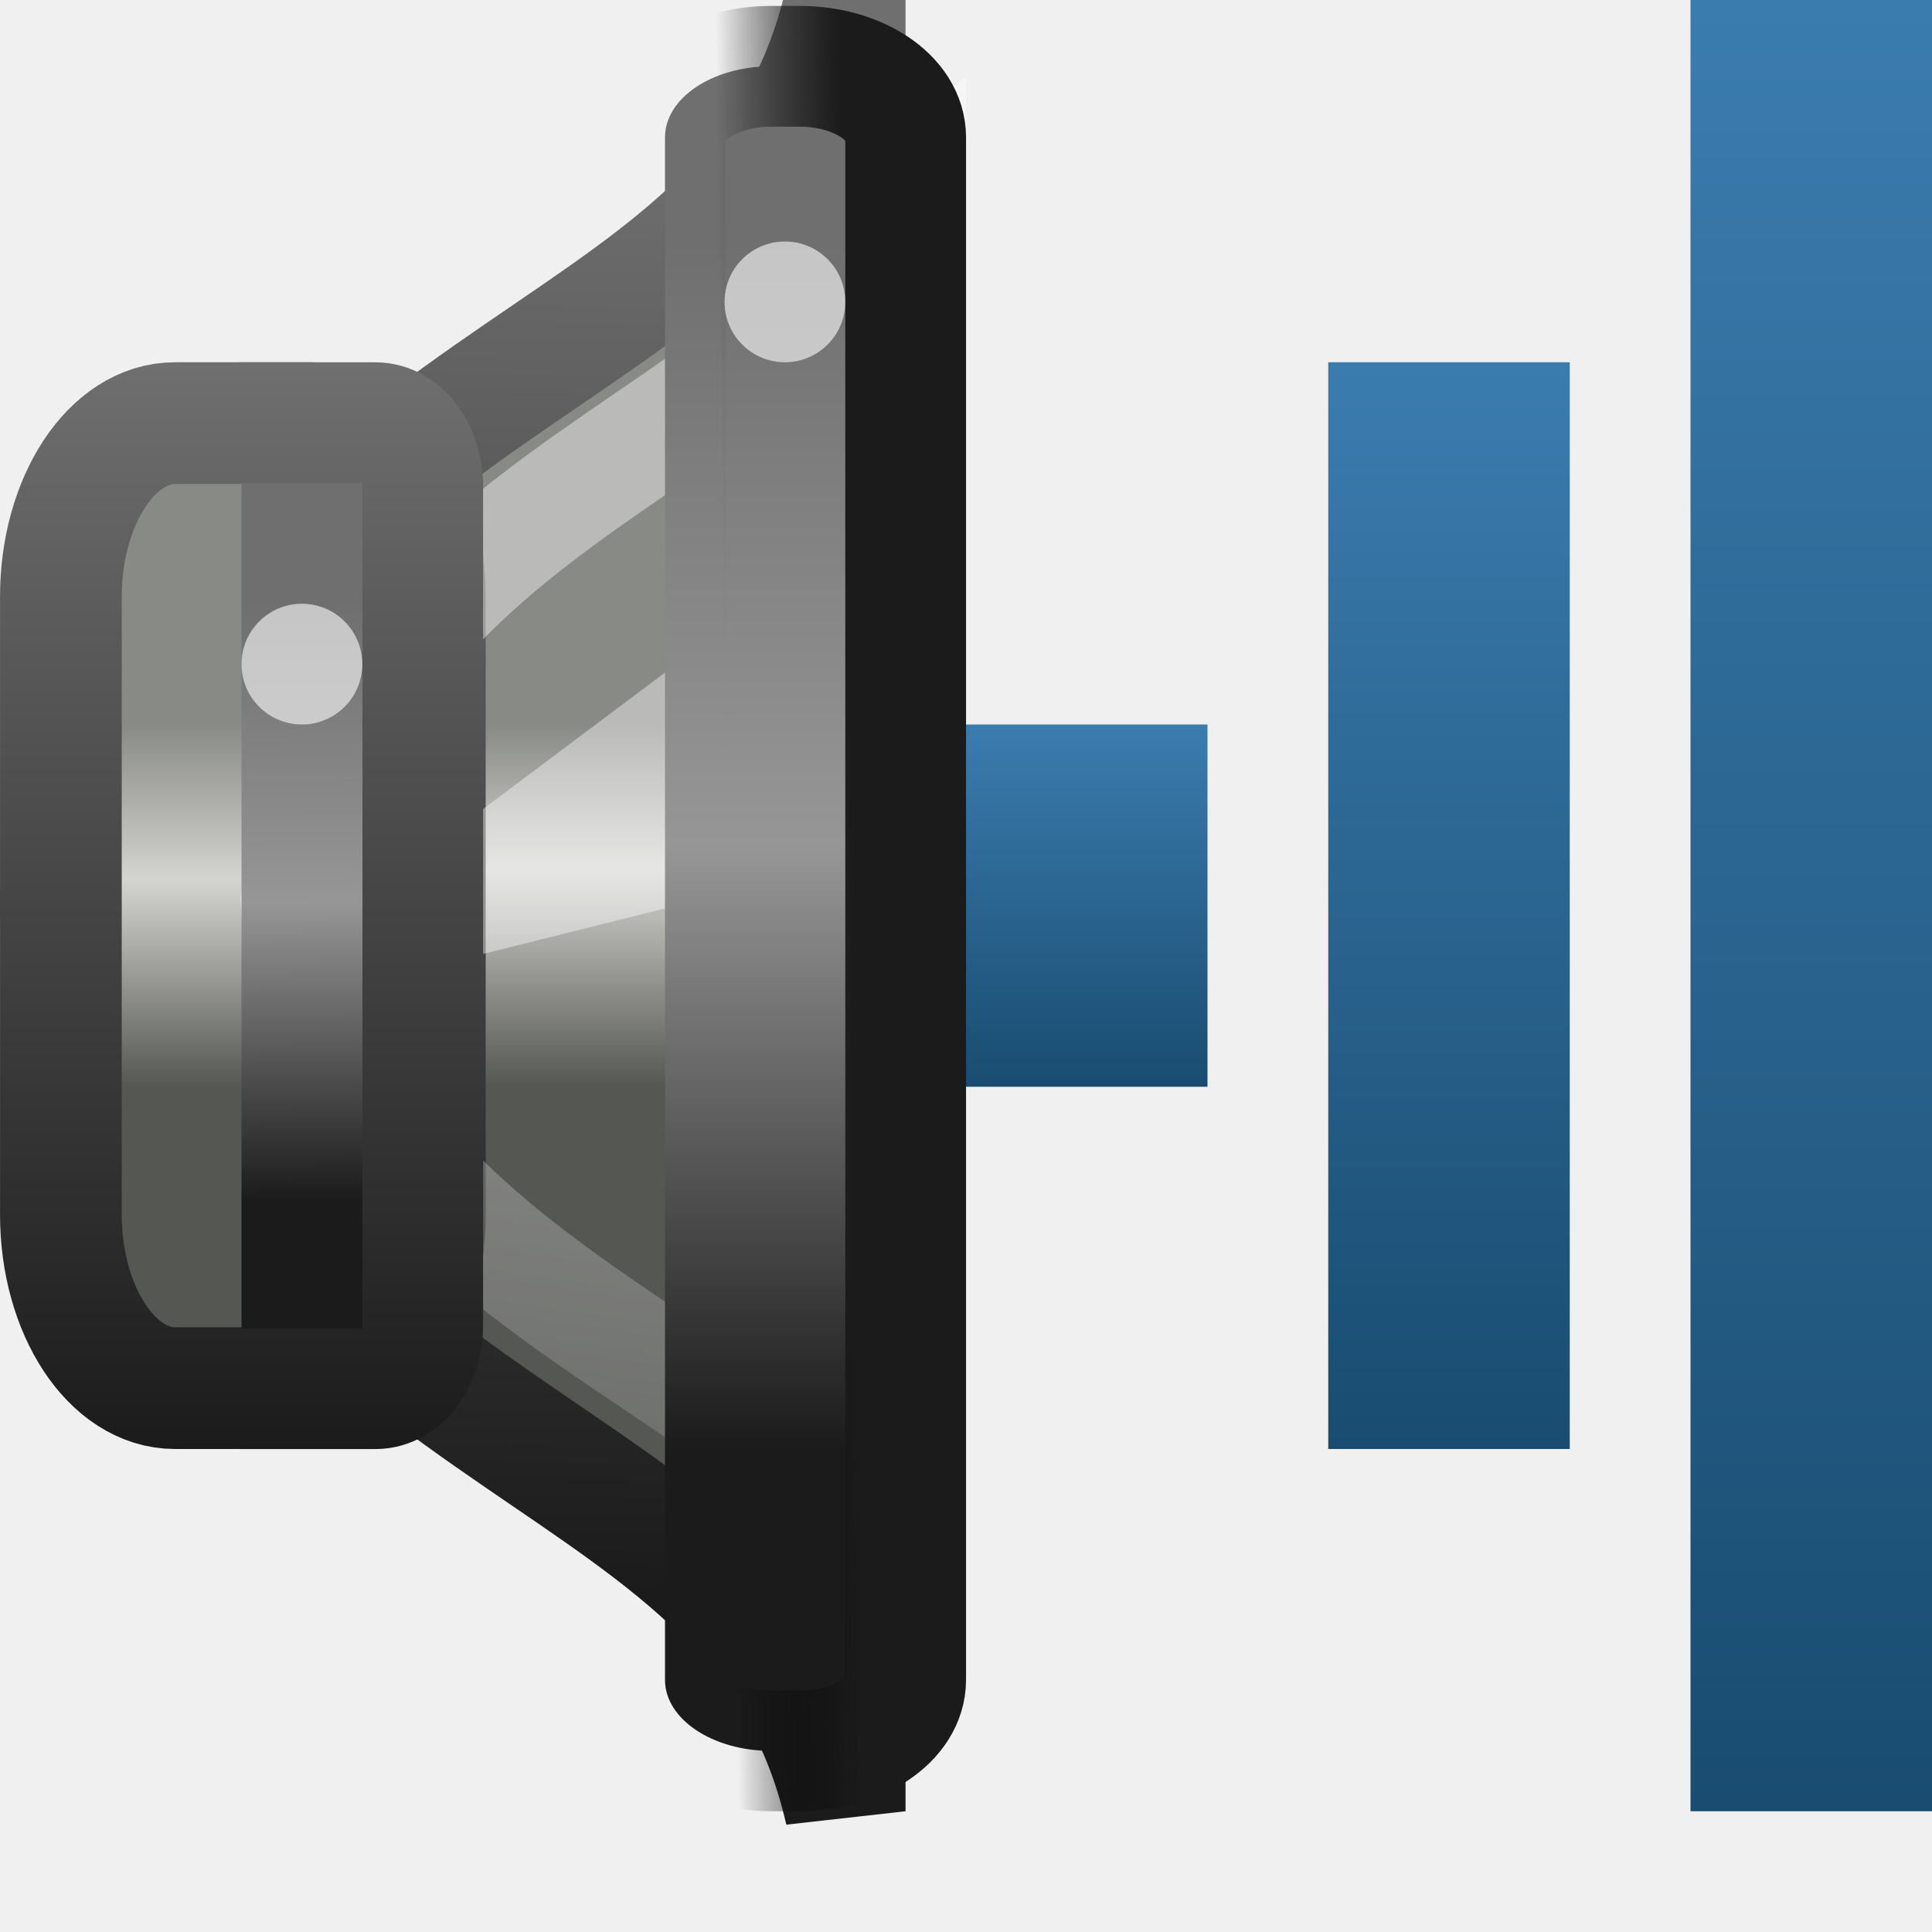
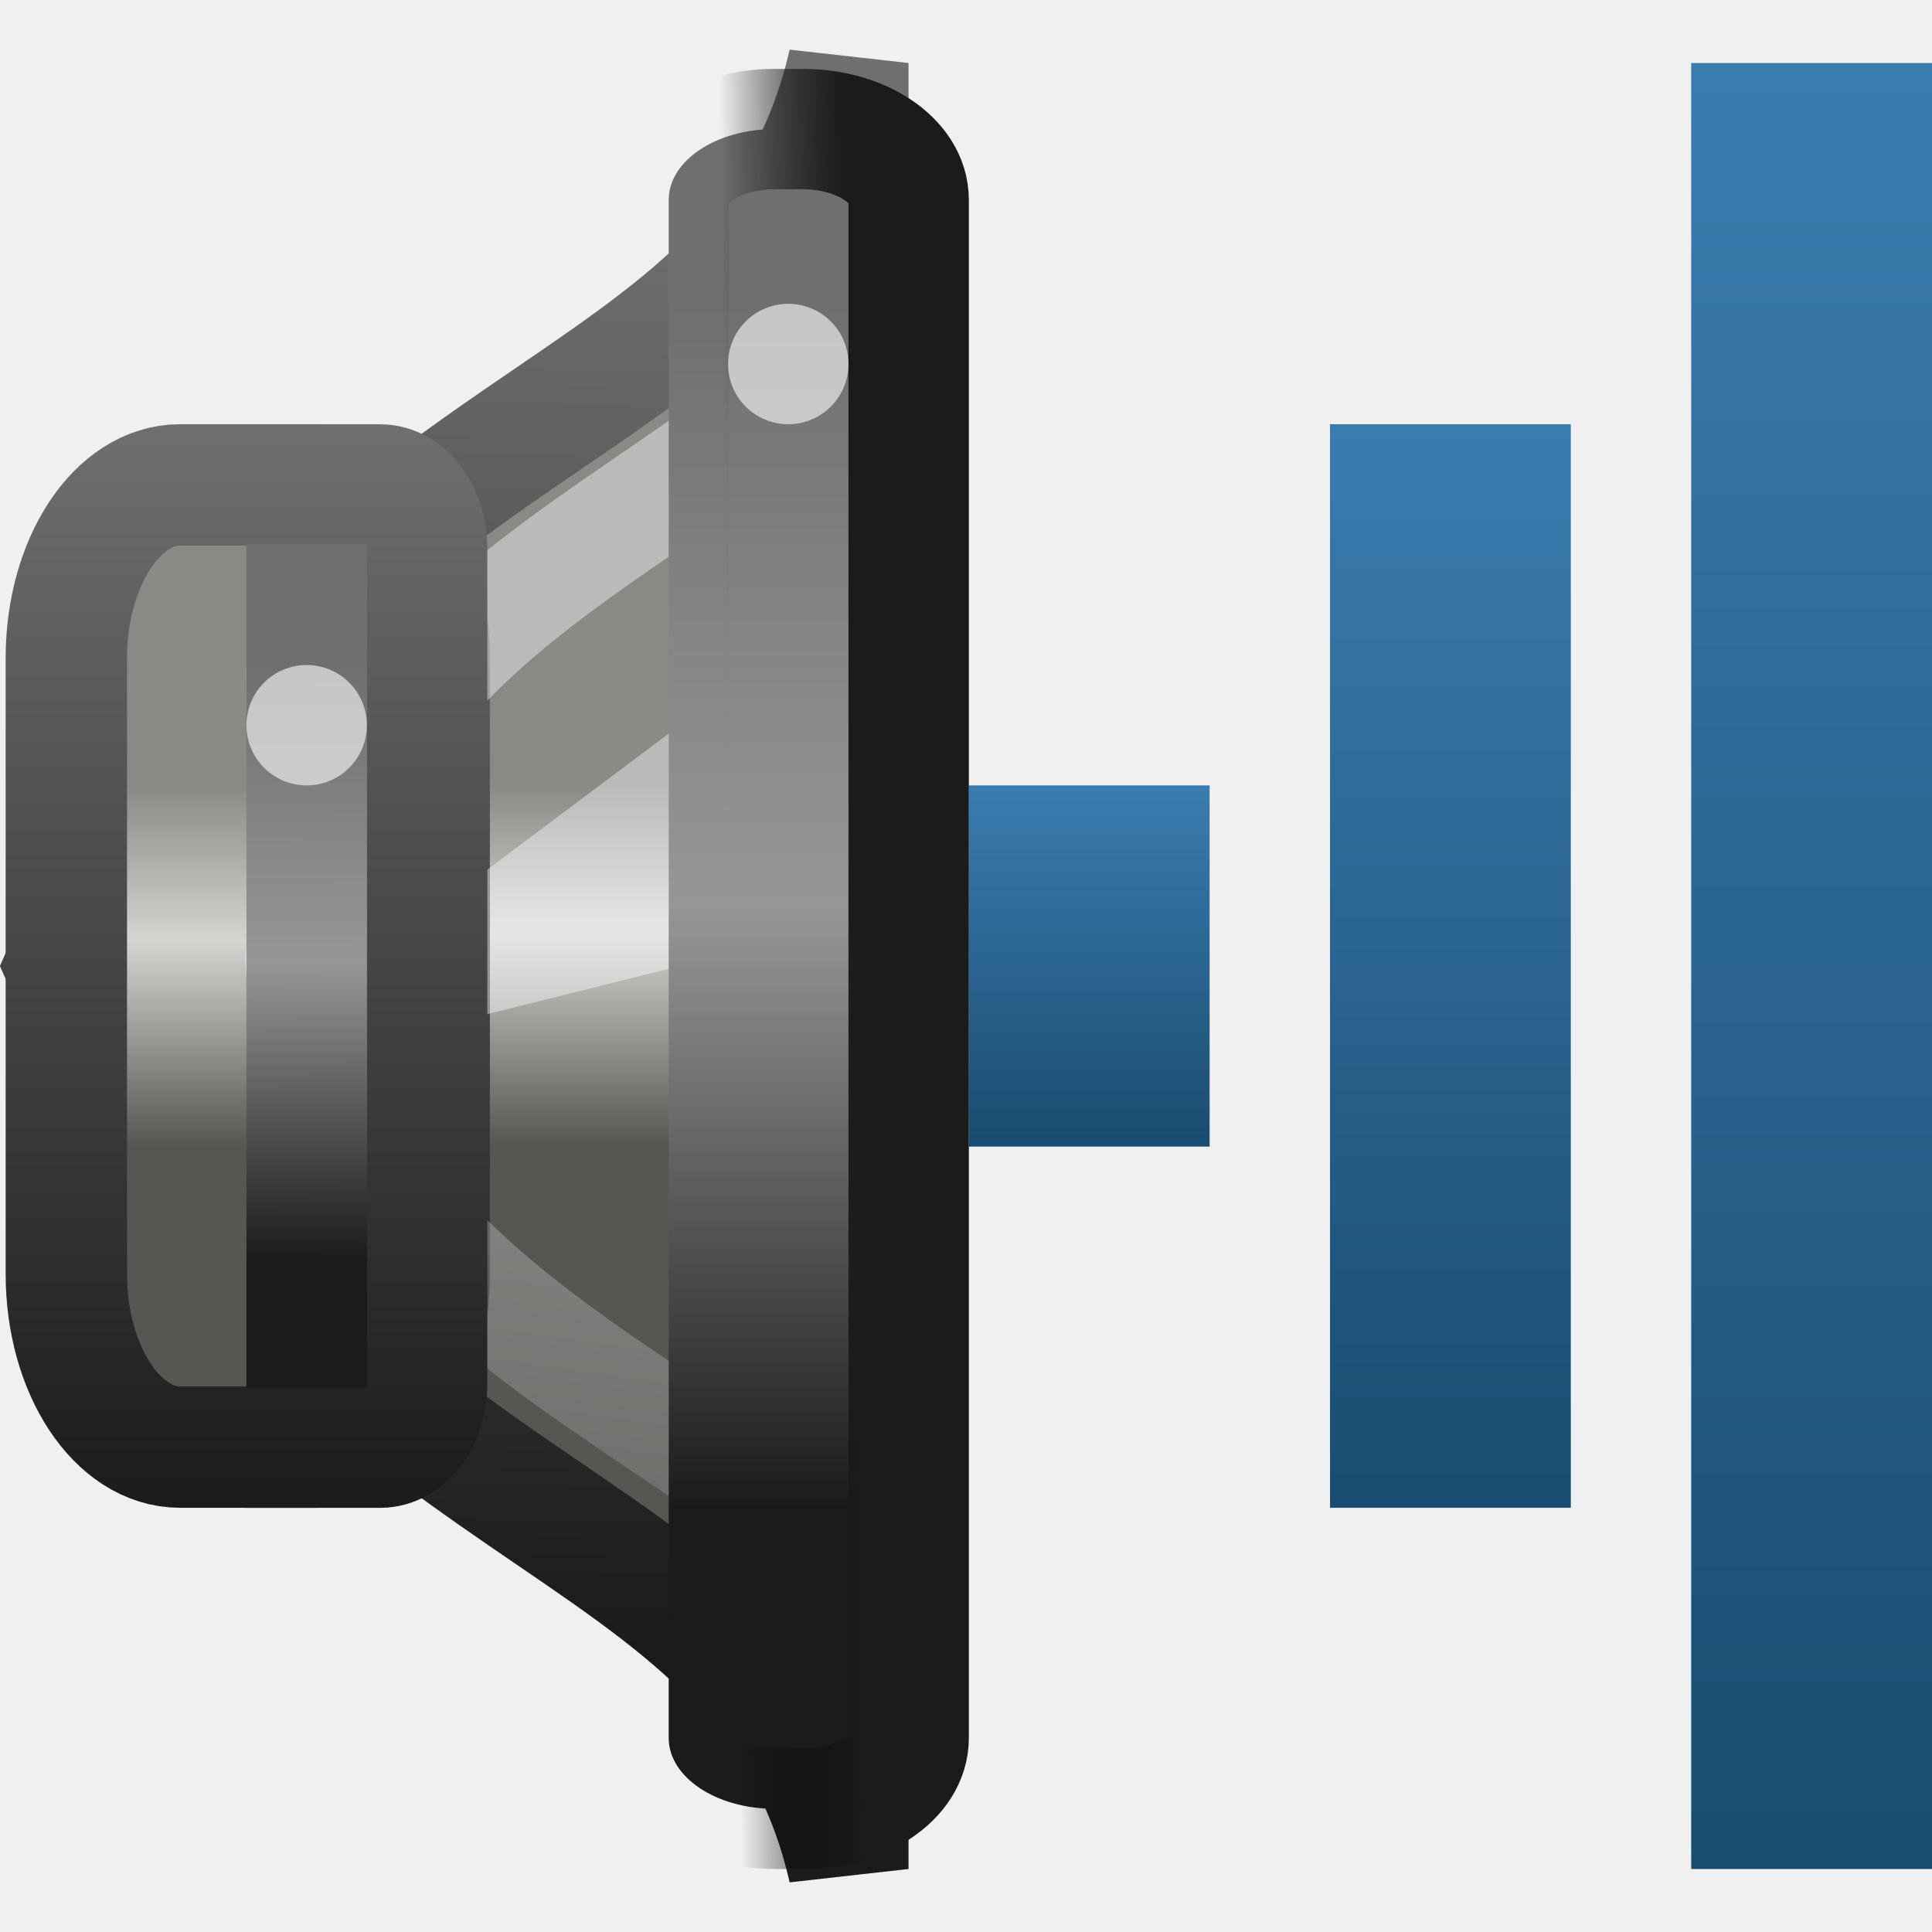
<svg xmlns="http://www.w3.org/2000/svg" xmlns:xlink="http://www.w3.org/1999/xlink" version="1.0" width="16" height="16" id="svg2">
  <defs id="defs4">
    <linearGradient id="linearGradient3703">
      <stop id="stop3705" style="stop-color:#888a85;stop-opacity:1" offset="0" />
      <stop id="stop3707" style="stop-color:#d4d4d0;stop-opacity:1" offset="0.4" />
      <stop id="stop3709" style="stop-color:#555753;stop-opacity:1" offset="1" />
    </linearGradient>
    <linearGradient id="linearGradient3592">
      <stop id="stop3594" style="stop-color:#3b7caf;stop-opacity:1" offset="0" />
      <stop id="stop3596" style="stop-color:#194c70;stop-opacity:1" offset="1" />
    </linearGradient>
    <linearGradient x1="8" y1="7" x2="8" y2="10" id="linearGradient3598" xlink:href="#linearGradient3592" gradientUnits="userSpaceOnUse" gradientTransform="translate(1,-1)" />
    <linearGradient x1="11" y1="4" x2="11" y2="13" id="linearGradient3606" xlink:href="#linearGradient3592" gradientUnits="userSpaceOnUse" gradientTransform="translate(1,-1)" />
    <linearGradient x1="14" y1="1" x2="14" y2="16" id="linearGradient3607" xlink:href="#linearGradient3592" gradientUnits="userSpaceOnUse" gradientTransform="translate(1,-1)" />
    <linearGradient x1="12.706" y1="20.761" x2="12.706" y2="25.979" id="linearGradient9150" xlink:href="#linearGradient3703" gradientUnits="userSpaceOnUse" gradientTransform="matrix(0.4802041,0,0,0.5749477,303.88,175.0637)" />
    <linearGradient id="linearGradient3608-2">
      <stop id="stop3610-6" style="stop-color:#1b1b1b;stop-opacity:1" offset="0" />
      <stop id="stop3647" style="stop-color:#969696;stop-opacity:1" offset="0.5" />
      <stop id="stop3612-1" style="stop-color:#6f6f6f;stop-opacity:1" offset="1" />
    </linearGradient>
    <linearGradient x1="3.379" y1="19.495" x2="3.379" y2="25.614" id="linearGradient9147" xlink:href="#linearGradient3637" gradientUnits="userSpaceOnUse" gradientTransform="matrix(0.4947742,0,0,0.4902913,305.3097,177.4418)" />
    <linearGradient x1="12.25" y1="19.75" x2="10.411" y2="38.484" id="linearGradient9143" xlink:href="#linearGradient21598" gradientUnits="userSpaceOnUse" gradientTransform="matrix(0.3240824,0,0,0.4755459,305.6077,177.6993)" />
    <linearGradient id="linearGradient21598">
      <stop id="stop21600" style="stop-color:#ffffff;stop-opacity:1" offset="0" />
      <stop id="stop21602" style="stop-color:#ffffff;stop-opacity:0" offset="1" />
    </linearGradient>
    <linearGradient x1="2.396" y1="32.771" x2="2.346" y2="26.59" id="linearGradient2876" xlink:href="#linearGradient3608-2" gradientUnits="userSpaceOnUse" gradientTransform="matrix(0.8631137,0,0,0.8010292,304.9571,164.7008)" />
    <linearGradient x1="19.917" y1="31.018" x2="19.917" y2="14.025" id="linearGradient9130" xlink:href="#linearGradient3608-2" gradientUnits="userSpaceOnUse" gradientTransform="matrix(0.9980931,0,0,0.588451,291.1026,174.7473)" />
    <linearGradient x1="313.981" y1="187" x2="312.956" y2="187.013" id="linearGradient4248" xlink:href="#linearGradient4242" gradientUnits="userSpaceOnUse" gradientTransform="translate(-1.974502,-0.01262924)" />
    <linearGradient id="linearGradient4242">
      <stop id="stop4244" style="stop-color:#1b1b1b;stop-opacity:1" offset="0" />
      <stop id="stop4246" style="stop-color:#000000;stop-opacity:0" offset="1" />
    </linearGradient>
    <linearGradient id="linearGradient3637">
      <stop id="stop3639" style="stop-color:#888a85;stop-opacity:1" offset="0" />
      <stop id="stop3641" style="stop-color:#d4d4d0;stop-opacity:1" offset="0.429" />
      <stop id="stop3643" style="stop-color:#555753;stop-opacity:1" offset="1" />
    </linearGradient>
    <linearGradient id="linearGradient3608-2-1">
      <stop id="stop3610-7" style="stop-color:#1b1b1b;stop-opacity:1" offset="0" />
      <stop id="stop3612-2" style="stop-color:#6f6f6f;stop-opacity:1" offset="1" />
    </linearGradient>
    <linearGradient x1="309.004" y1="193" x2="309.004" y2="184" id="linearGradient3662" xlink:href="#linearGradient3608-2-1" gradientUnits="userSpaceOnUse" />
    <linearGradient x1="308.982" y1="193" x2="308.982" y2="184" id="linearGradient3670" xlink:href="#linearGradient3608-2-1" gradientUnits="userSpaceOnUse" />
    <linearGradient x1="310.495" y1="194.193" x2="310.744" y2="182.208" id="linearGradient3678" xlink:href="#linearGradient3608-2-1" gradientUnits="userSpaceOnUse" />
  </defs>
-   <g id="g2859">
-     <rect width="2" height="15" rx="0" ry="0" x="14" y="0" id="rect2384" style="fill:url(#linearGradient3607);fill-opacity:1;fill-rule:nonzero;stroke:none;stroke-width:2;marker:none;visibility:visible;display:inline;overflow:visible;enable-background:accumulate" />
-     <rect width="2" height="9" rx="0" ry="0" x="11" y="3" id="rect3158" style="fill:url(#linearGradient3606);fill-opacity:1;fill-rule:nonzero;stroke:none;stroke-width:2;marker:none;visibility:visible;display:inline;overflow:visible;enable-background:accumulate" />
-     <rect width="2" height="3" rx="0" ry="0" x="8" y="6" id="rect3162" style="fill:url(#linearGradient3598);fill-opacity:1;fill-rule:nonzero;stroke:none;stroke-width:2;marker:none;visibility:visible;display:inline;overflow:visible;enable-background:accumulate" />
+   <g id="g2859" transform="matrix(0.9970896,0,0,0.9970896,0.04656621,0.5218278)">
+     <rect width="2" height="15" rx="0" ry="0" x="14" y="0" id="rect2384" style="display:inline;overflow:visible;visibility:visible;fill:url(#linearGradient3607);fill-opacity:1;fill-rule:nonzero;stroke:none;stroke-width:2;marker:none;enable-background:accumulate" />
+     <rect width="2" height="9" rx="0" ry="0" x="11" y="3" id="rect3158" style="display:inline;overflow:visible;visibility:visible;fill:url(#linearGradient3606);fill-opacity:1;fill-rule:nonzero;stroke:none;stroke-width:2;marker:none;enable-background:accumulate" />
+     <rect width="2" height="3" rx="0" ry="0" x="8" y="6" id="rect3162" style="display:inline;overflow:visible;visibility:visible;fill:url(#linearGradient3598);fill-opacity:1;fill-rule:nonzero;stroke:none;stroke-width:2;marker:none;enable-background:accumulate" />
    <g transform="matrix(1.000011,0,0,1,-304.9851,-181)" id="g4019" style="display:inline;enable-background:new">
-       <path d="m 311.981,181 c -0.72,3.162 -4.339,2.613 -6.5,7.5 2.161,4.887 5.78,4.338 6.5,7.5 l 0,-15 z" id="path1887" style="fill:url(#linearGradient9150);fill-opacity:1;fill-rule:evenodd;stroke:url(#linearGradient3678);stroke-width:1;stroke-linecap:butt;stroke-linejoin:miter;stroke-miterlimit:4;stroke-opacity:1;stroke-dasharray:none;display:inline;enable-background:new" />
-       <rect width="3.014" height="7.992" rx="0.945" ry="1.438" x="305.486" y="184.504" id="rect1898" style="fill:url(#linearGradient9147);fill-opacity:1;stroke:url(#linearGradient3662);stroke-width:1.008;stroke-linecap:round;stroke-linejoin:miter;stroke-miterlimit:4;stroke-opacity:1;stroke-dasharray:none;stroke-dashoffset:1.2;display:inline;enable-background:new" />
-       <path d="m 312.517,182.688 c -1.33,2.1 -4.652,2.491 -5.079,5.769 0.236,3.387 4.782,3.982 4.952,5.975 l -0.138,-11.503 0.265,-0.242 z" id="path21595" style="opacity:0.42;fill:none;stroke:url(#linearGradient9143);stroke-width:0.93;stroke-linecap:butt;stroke-linejoin:miter;stroke-miterlimit:4;stroke-opacity:1;stroke-dasharray:none;display:inline;enable-background:new" />
-       <path d="m 308.582,189 4,-1 0,-3 -4,3 0,1 z" id="path4732" style="opacity:0.42;fill:#ffffff;fill-opacity:1;fill-rule:evenodd;stroke:none;display:inline;enable-background:new" />
-       <path d="m 306.982,184.5 1.109,0 c 0.217,0 0.392,0.236 0.392,0.529 l 0,6.943 c 0,0.293 -0.175,0.529 -0.392,0.529 l -1.109,0" id="rect1881" style="fill:url(#linearGradient2876);fill-opacity:1;stroke:url(#linearGradient3670);stroke-width:0.999;stroke-linecap:round;stroke-linejoin:miter;stroke-miterlimit:4;stroke-opacity:1;stroke-dashoffset:1.2;display:inline;enable-background:new" />
-       <rect width="1.993" height="13.951" rx="0.878" ry="0.588" x="310.489" y="181.549" id="rect1889" style="fill:url(#linearGradient9130);fill-opacity:1;stroke:url(#linearGradient4248);stroke-width:1;stroke-linecap:round;stroke-linejoin:miter;stroke-miterlimit:4;stroke-opacity:1;stroke-dasharray:none;stroke-dashoffset:1.2;display:inline;enable-background:new" />
-       <path d="m 307.982,186.5 a 0.5,0.5 0 0 1 -1,0 0.5,0.5 0 1 1 1,0 z" id="path5619" style="opacity:0.6;fill:#ffffff;fill-opacity:1;stroke:none;display:inline;enable-background:new" />
-       <path d="m 311.982,183.5 a 0.5,0.5 0 0 1 -1,0 0.5,0.5 0 1 1 1,0 z" id="path4273" style="opacity:0.6;fill:#ffffff;fill-opacity:1;stroke:none;display:inline;enable-background:new" />
+       <path d="m 311.981,181 c -0.72,3.162 -4.339,2.613 -6.5,7.5 2.161,4.887 5.78,4.338 6.5,7.5 z" id="path1887" style="display:inline;fill:url(#linearGradient9150);fill-opacity:1;fill-rule:evenodd;stroke:url(#linearGradient3678);stroke-width:1;stroke-linecap:butt;stroke-linejoin:miter;stroke-miterlimit:4;stroke-dasharray:none;stroke-opacity:1;enable-background:new" />
+       <rect width="3.014" height="7.992" rx="0.945" ry="1.438" x="305.486" y="184.504" id="rect1898" style="display:inline;fill:url(#linearGradient9147);fill-opacity:1;stroke:url(#linearGradient3662);stroke-width:1.008;stroke-linecap:round;stroke-linejoin:miter;stroke-miterlimit:4;stroke-dasharray:none;stroke-dashoffset:1.2;stroke-opacity:1;enable-background:new" />
+       <path d="m 312.517,182.688 c -1.33,2.1 -4.652,2.491 -5.079,5.769 0.236,3.387 4.782,3.982 4.952,5.975 l -0.138,-11.503 z" id="path21595" style="display:inline;opacity:0.42;fill:none;stroke:url(#linearGradient9143);stroke-width:0.93;stroke-linecap:butt;stroke-linejoin:miter;stroke-miterlimit:4;stroke-dasharray:none;stroke-opacity:1;enable-background:new" />
+       <path d="m 308.582,189 4,-1 v -3 l -4,3 z" id="path4732" style="display:inline;opacity:0.42;fill:#ffffff;fill-opacity:1;fill-rule:evenodd;stroke:none;enable-background:new" />
+       <path d="m 306.982,184.5 h 1.109 c 0.217,0 0.392,0.236 0.392,0.529 v 6.943 c 0,0.293 -0.175,0.529 -0.392,0.529 h -1.109" id="rect1881" style="display:inline;fill:url(#linearGradient2876);fill-opacity:1;stroke:url(#linearGradient3670);stroke-width:0.999;stroke-linecap:round;stroke-linejoin:miter;stroke-miterlimit:4;stroke-dashoffset:1.2;stroke-opacity:1;enable-background:new" />
+       <rect width="1.993" height="13.951" rx="0.878" ry="0.588" x="310.489" y="181.549" id="rect1889" style="display:inline;fill:url(#linearGradient9130);fill-opacity:1;stroke:url(#linearGradient4248);stroke-width:1;stroke-linecap:round;stroke-linejoin:miter;stroke-miterlimit:4;stroke-dasharray:none;stroke-dashoffset:1.2;stroke-opacity:1;enable-background:new" />
+       <path d="m 307.982,186.5 a 0.5,0.5 0 0 1 -1,0 0.5,0.5 0 1 1 1,0 z" id="path5619" style="display:inline;opacity:0.6;fill:#ffffff;fill-opacity:1;stroke:none;enable-background:new" />
+       <path d="m 311.982,183.5 a 0.5,0.5 0 0 1 -1,0 0.5,0.5 0 1 1 1,0 z" id="path4273" style="display:inline;opacity:0.6;fill:#ffffff;fill-opacity:1;stroke:none;enable-background:new" />
    </g>
  </g>
</svg>
